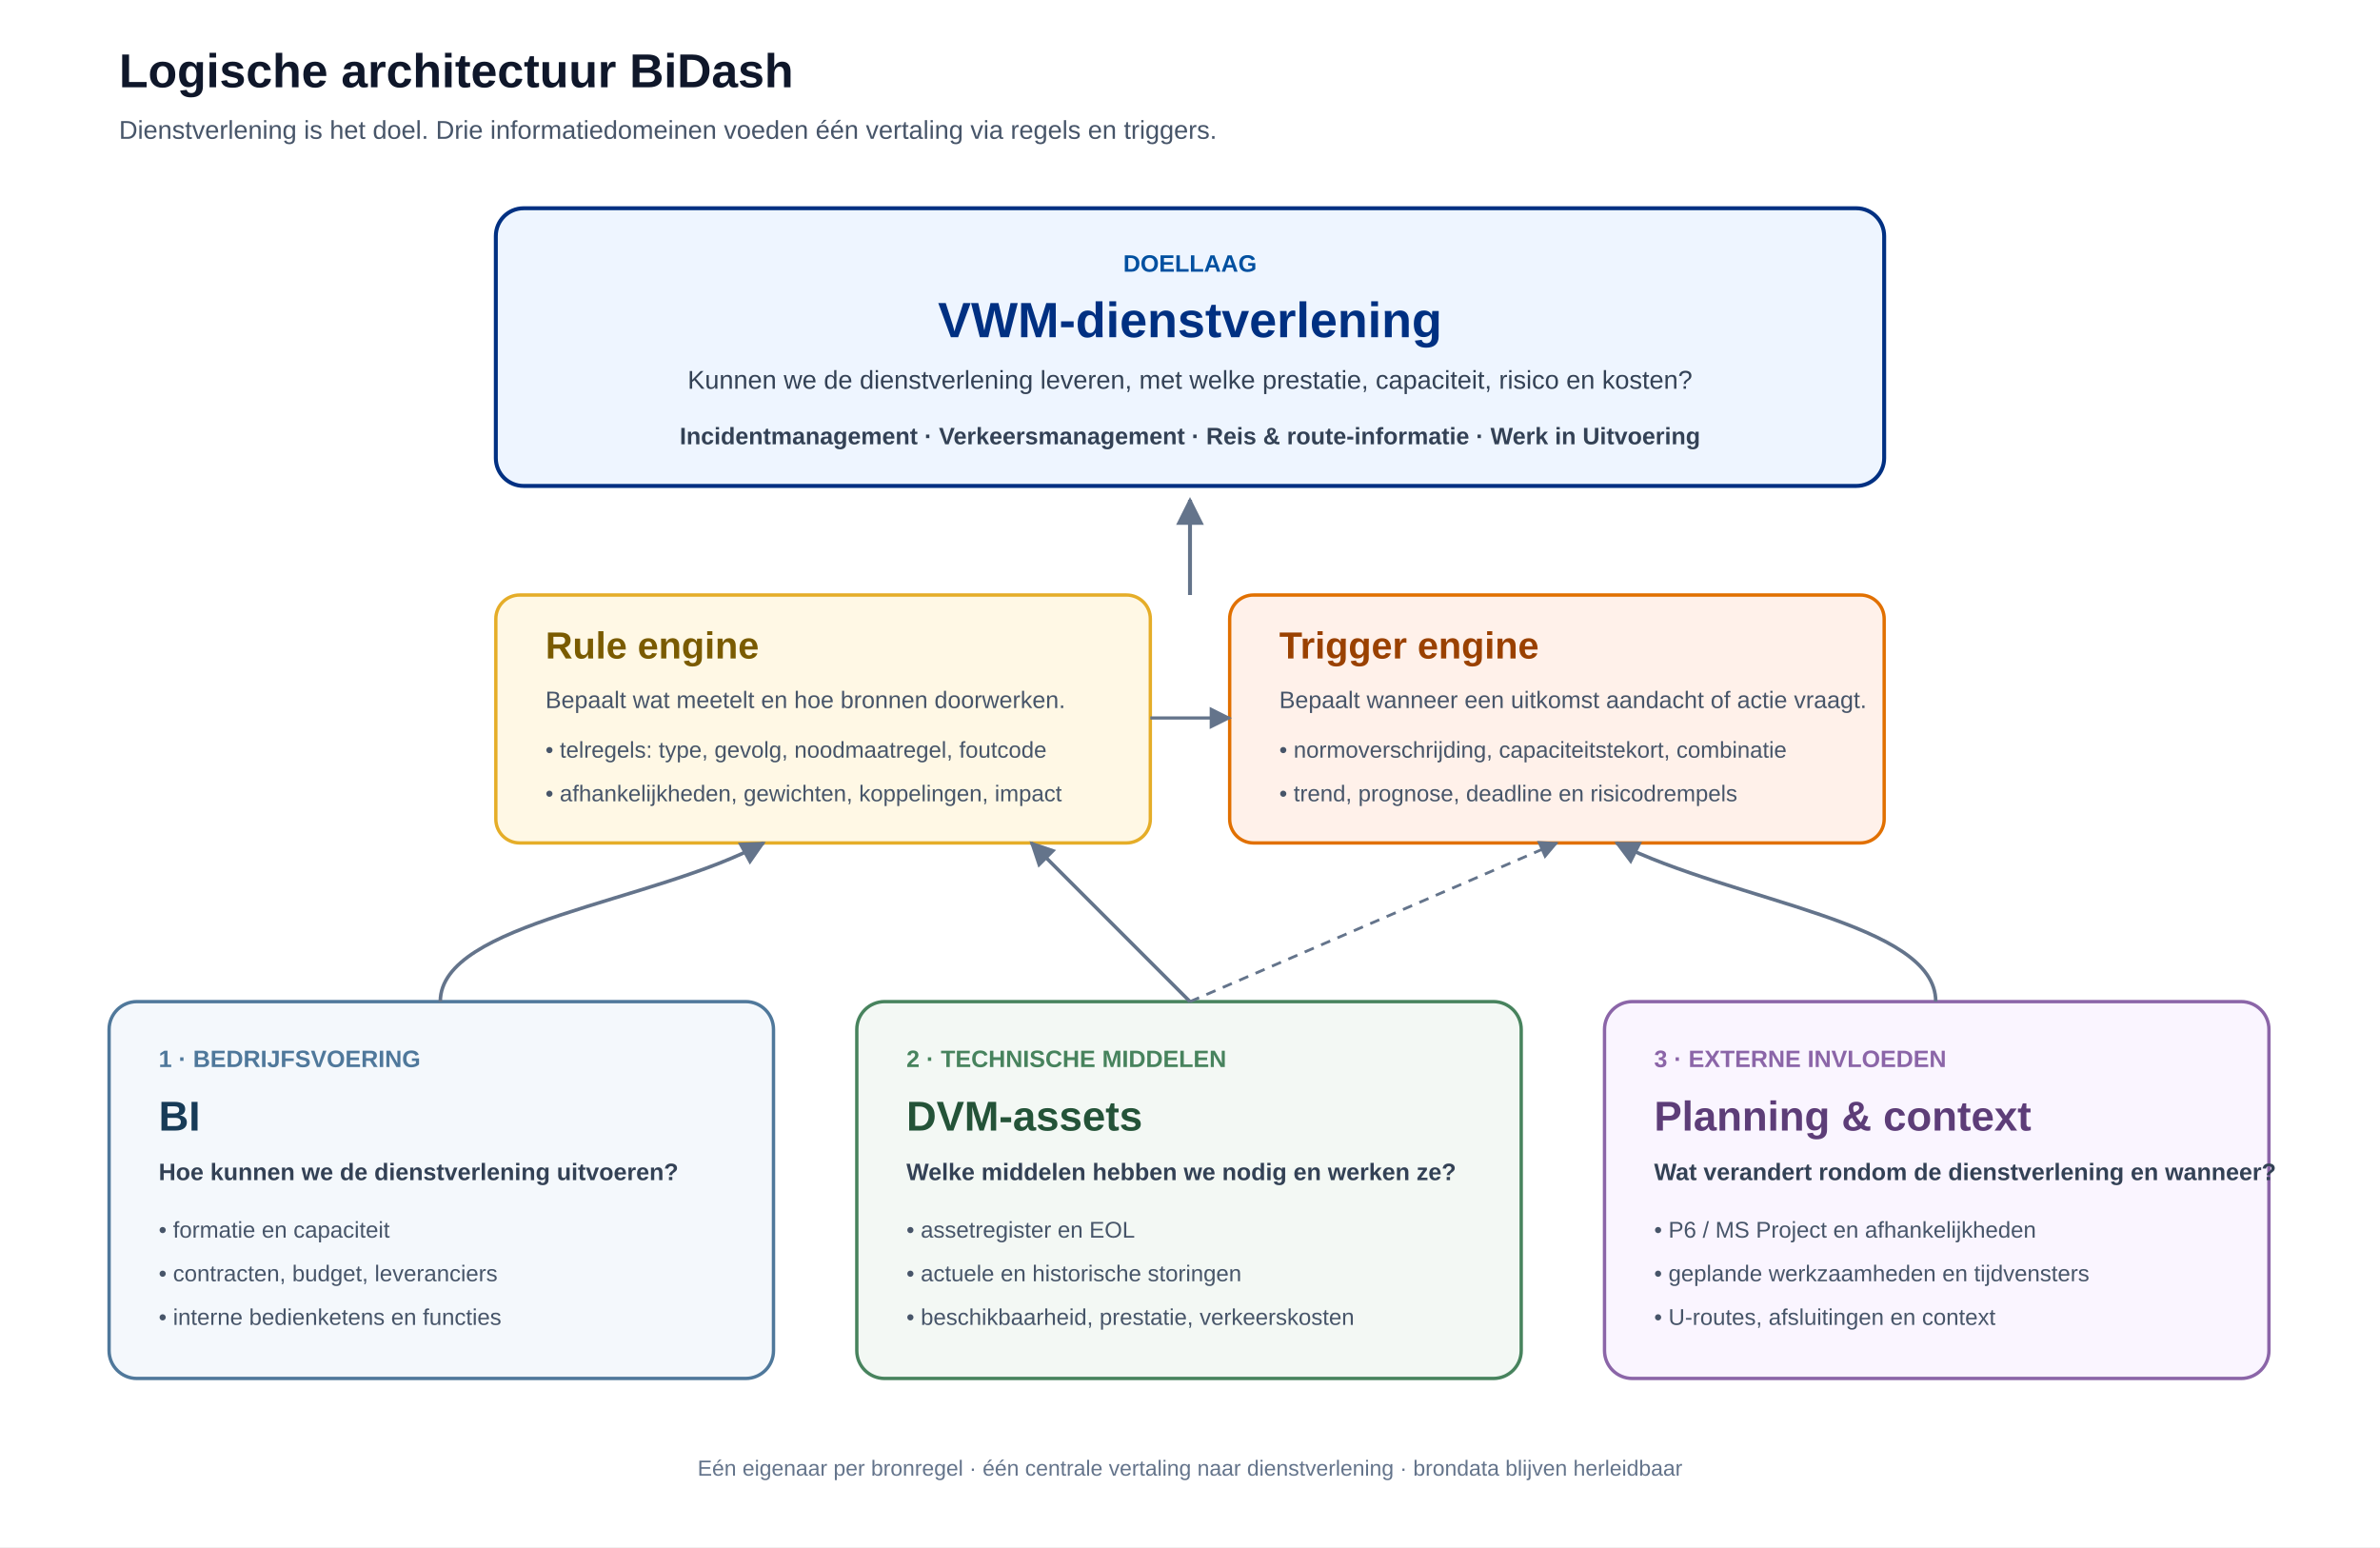
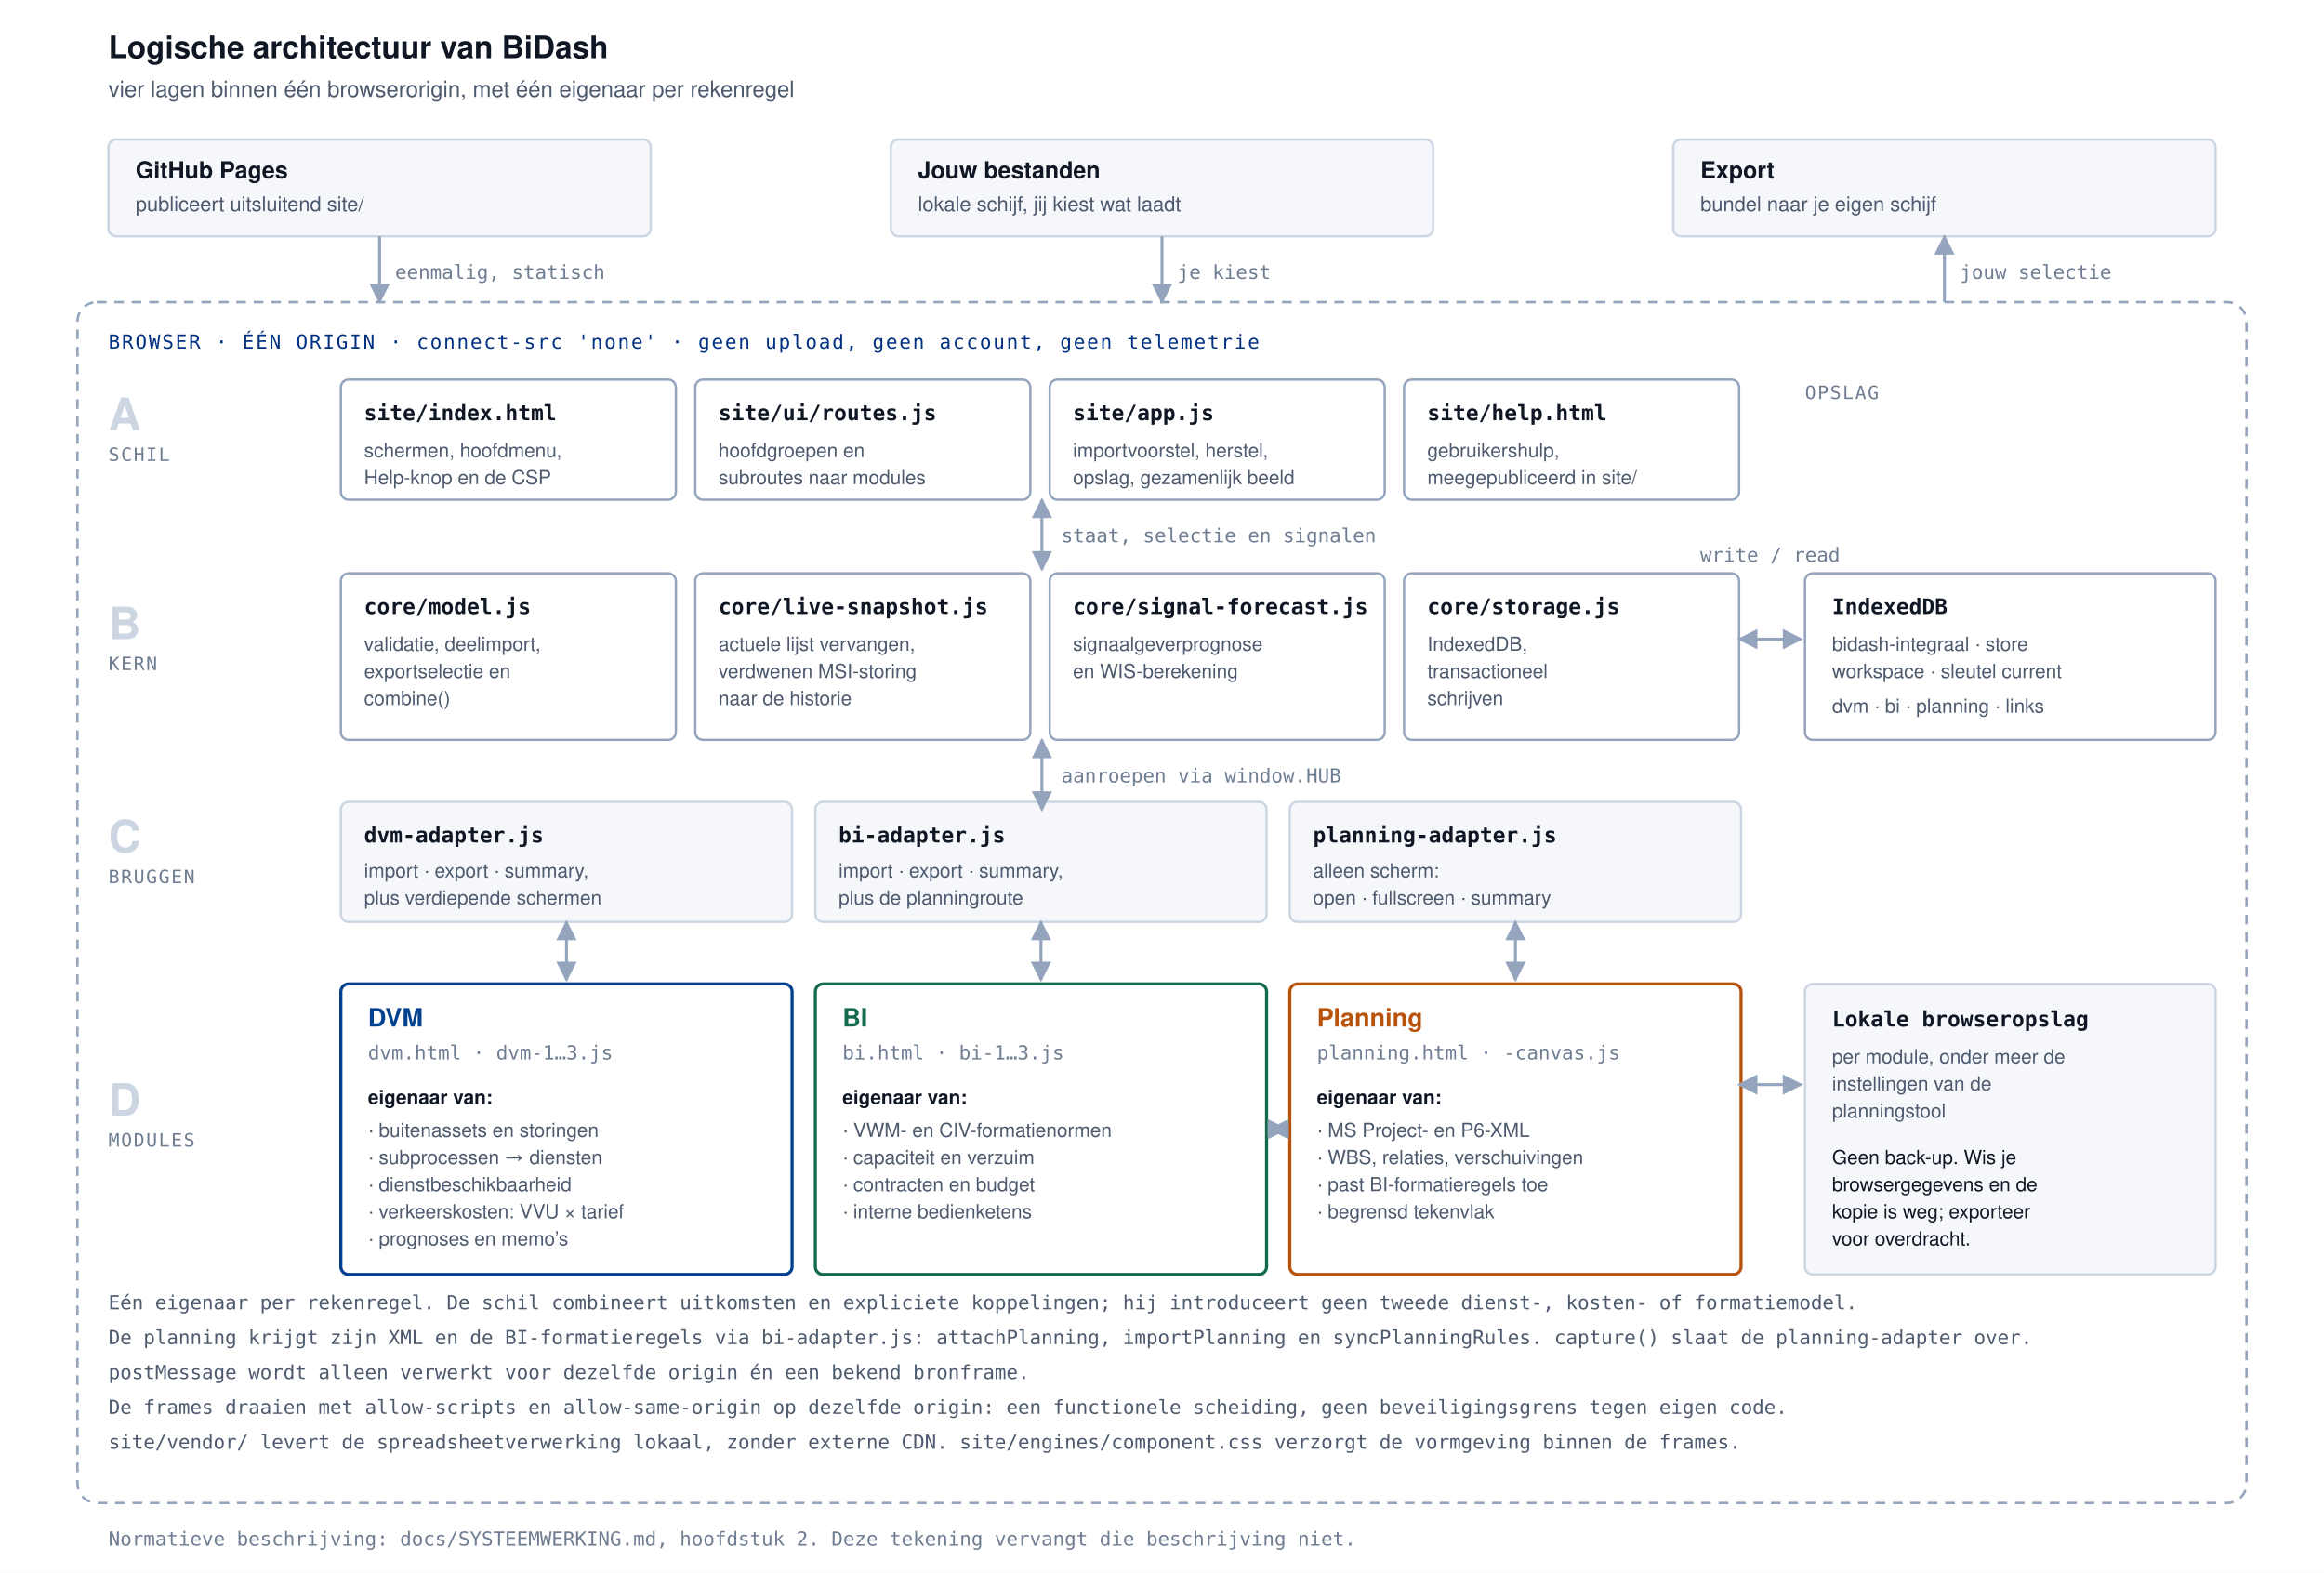
- <svg xmlns="http://www.w3.org/2000/svg" viewBox="0 0 1200 780" width="1200" height="780" role="img" aria-label="Logische architectuur van BiDash: dienstverlening bovenaan, rule engine en trigger engine in het midden, en bedrijfsvoering, technische assets en planning als drie informatiedomeinen daaronder.">
-   <rect width="1200" height="780" fill="#fff" />
+ <svg xmlns="http://www.w3.org/2000/svg" viewBox="0 0 1200 812" width="1200" height="812" role="img" aria-label="Logische architectuur van BiDash in vier lagen binnen één browserorigin: de schil met schermen en orchestratie, de kern met gedeelde contracten, de bruggen via window.HUB, en de drie rekenmodules DVM, BI en planning in eigen iframes, met daarnaast de lokale opslag.">
+   <rect x="0" y="0" width="1200" height="812" fill="#ffffff" />
  <defs>
-     <marker id="a" viewBox="0 0 10 10" refX="9" refY="5" markerWidth="7" markerHeight="7" orient="auto">
-       <path d="M0 0L10 5L0 10z" fill="#64748b" />
+     <marker id="a" viewBox="0 0 10 10" refX="9" refY="5" markerWidth="7" markerHeight="7" orient="auto-start-reverse">
+       <path d="M0 0 L10 5 L0 10 z" fill="#93a4bc" />
    </marker>
  </defs>
-   <g font-family="Segoe UI,Arial,sans-serif">
-     <text x="60" y="44" font-size="24" font-weight="700" fill="#0f172a">Logische architectuur BiDash</text>
-     <text x="60" y="70" font-size="13" fill="#475569">Dienstverlening is het doel. Drie informatiedomeinen voeden één vertaling via regels en triggers.</text>
-     <rect x="250" y="105" width="700" height="140" rx="14" fill="#eef5ff" stroke="#003082" stroke-width="2" />
-     <text x="600" y="137" text-anchor="middle" font-size="12" font-weight="700" fill="#0050a0">DOELLAAG</text>
-     <text x="600" y="170" text-anchor="middle" font-size="25" font-weight="700" fill="#003082">VWM-dienstverlening</text>
-     <text x="600" y="196" text-anchor="middle" font-size="13" fill="#334155">Kunnen we de dienstverlening leveren, met welke prestatie, capaciteit, risico en kosten?</text>
-     <text x="600" y="224" text-anchor="middle" font-size="12" font-weight="600" fill="#334155">Incidentmanagement · Verkeersmanagement · Reis &amp; route-informatie · Werk in Uitvoering</text>
-     <line x1="600" y1="300" x2="600" y2="252" stroke="#64748b" stroke-width="2" marker-end="url(#a)" />
-     <rect x="250" y="300" width="330" height="125" rx="12" fill="#fff8e5" stroke="#e5ad28" stroke-width="1.7" />
-     <text x="275" y="332" font-size="19" font-weight="700" fill="#7a5b00">Rule engine</text>
-     <text x="275" y="357" font-size="12" fill="#475569">Bepaalt wat meetelt en hoe bronnen doorwerken.</text>
-     <text x="275" y="382" font-size="11.5" fill="#475569">• telregels: type, gevolg, noodmaatregel, foutcode</text>
-     <text x="275" y="404" font-size="11.5" fill="#475569">• afhankelijkheden, gewichten, koppelingen, impact</text>
-     <rect x="620" y="300" width="330" height="125" rx="12" fill="#fff1ea" stroke="#e17000" stroke-width="1.7" />
-     <text x="645" y="332" font-size="19" font-weight="700" fill="#9a4100">Trigger engine</text>
-     <text x="645" y="357" font-size="12" fill="#475569">Bepaalt wanneer een uitkomst aandacht of actie vraagt.</text>
-     <text x="645" y="382" font-size="11.5" fill="#475569">• normoverschrijding, capaciteitstekort, combinatie</text>
-     <text x="645" y="404" font-size="11.5" fill="#475569">• trend, prognose, deadline en risicodrempels</text>
-     <line x1="580" y1="362" x2="620" y2="362" stroke="#64748b" stroke-width="1.6" marker-end="url(#a)" />
-     <rect x="55" y="505" width="335" height="190" rx="14" fill="#f4f8fc" stroke="#4f789b" stroke-width="1.7" />
-     <text x="80" y="538" font-size="12" font-weight="700" fill="#4f789b">1 · BEDRIJFSVOERING</text>
-     <text x="80" y="570" font-size="21" font-weight="700" fill="#173b57">BI</text>
-     <text x="80" y="595" font-size="12" font-weight="600" fill="#334155">Hoe kunnen we de dienstverlening uitvoeren?</text>
-     <text x="80" y="624" font-size="11.5" fill="#475569">• formatie en capaciteit</text>
-     <text x="80" y="646" font-size="11.5" fill="#475569">• contracten, budget, leveranciers</text>
-     <text x="80" y="668" font-size="11.5" fill="#475569">• interne bedienketens en functies</text>
-     <rect x="432" y="505" width="335" height="190" rx="14" fill="#f3f8f4" stroke="#47835d" stroke-width="1.7" />
-     <text x="457" y="538" font-size="12" font-weight="700" fill="#47835d">2 · TECHNISCHE MIDDELEN</text>
-     <text x="457" y="570" font-size="21" font-weight="700" fill="#245338">DVM-assets</text>
-     <text x="457" y="595" font-size="12" font-weight="600" fill="#334155">Welke middelen hebben we nodig en werken ze?</text>
-     <text x="457" y="624" font-size="11.5" fill="#475569">• assetregister en EOL</text>
-     <text x="457" y="646" font-size="11.5" fill="#475569">• actuele en historische storingen</text>
-     <text x="457" y="668" font-size="11.5" fill="#475569">• beschikbaarheid, prestatie, verkeerskosten</text>
-     <rect x="809" y="505" width="335" height="190" rx="14" fill="#faf5ff" stroke="#8b65a8" stroke-width="1.7" />
-     <text x="834" y="538" font-size="12" font-weight="700" fill="#8b65a8">3 · EXTERNE INVLOEDEN</text>
-     <text x="834" y="570" font-size="21" font-weight="700" fill="#5d3d78">Planning &amp; context</text>
-     <text x="834" y="595" font-size="12" font-weight="600" fill="#334155">Wat verandert rondom de dienstverlening en wanneer?</text>
-     <text x="834" y="624" font-size="11.5" fill="#475569">• P6 / MS Project en afhankelijkheden</text>
-     <text x="834" y="646" font-size="11.5" fill="#475569">• geplande werkzaamheden en tijdvensters</text>
-     <text x="834" y="668" font-size="11.5" fill="#475569">• U-routes, afsluitingen en context</text>
-     <path d="M222 505C222 465 330 455 385 425" fill="none" stroke="#64748b" stroke-width="1.8" marker-end="url(#a)" />
-     <path d="M600 505L520 425" fill="none" stroke="#64748b" stroke-width="1.8" marker-end="url(#a)" />
-     <path d="M976 505C976 465 875 455 815 425" fill="none" stroke="#64748b" stroke-width="1.8" marker-end="url(#a)" />
-     <path d="M600 505L785 425" fill="none" stroke="#64748b" stroke-width="1.4" stroke-dasharray="5 4" marker-end="url(#a)" />
-     <text x="600" y="744" text-anchor="middle" font-size="11" fill="#64748b">Eén eigenaar per bronregel · één centrale vertaling naar dienstverlening · brondata blijven herleidbaar</text>
-   </g>
+   <text x="56" y="30" font-family="'Segoe UI',Helvetica,Arial,sans-serif" font-size="16" font-weight="600" fill="#0f1724" text-anchor="start">Logische architectuur van BiDash</text>
+   <text x="56" y="50" font-family="'Segoe UI',Helvetica,Arial,sans-serif" font-size="11.5" font-weight="400" fill="#4d5a6e" text-anchor="start">vier lagen binnen één browserorigin, met één eigenaar per rekenregel</text>
+   <rect x="56" y="72" width="280" height="50" rx="4" fill="#f5f7fb" stroke="#ccd5e2" stroke-width="1.2" />
+   <text x="70" y="92" font-family="'Segoe UI',Helvetica,Arial,sans-serif" font-size="12" font-weight="600" fill="#0f1724" text-anchor="start">GitHub Pages</text>
+   <text x="70" y="109" font-family="'Segoe UI',Helvetica,Arial,sans-serif" font-size="10.5" font-weight="400" fill="#4d5a6e" text-anchor="start">publiceert uitsluitend site/</text>
+   <rect x="460" y="72" width="280" height="50" rx="4" fill="#f5f7fb" stroke="#ccd5e2" stroke-width="1.2" />
+   <text x="474" y="92" font-family="'Segoe UI',Helvetica,Arial,sans-serif" font-size="12" font-weight="600" fill="#0f1724" text-anchor="start">Jouw bestanden</text>
+   <text x="474" y="109" font-family="'Segoe UI',Helvetica,Arial,sans-serif" font-size="10.5" font-weight="400" fill="#4d5a6e" text-anchor="start">lokale schijf, jij kiest wat laadt</text>
+   <rect x="864" y="72" width="280" height="50" rx="4" fill="#f5f7fb" stroke="#ccd5e2" stroke-width="1.2" />
+   <text x="878" y="92" font-family="'Segoe UI',Helvetica,Arial,sans-serif" font-size="12" font-weight="600" fill="#0f1724" text-anchor="start">Export</text>
+   <text x="878" y="109" font-family="'Segoe UI',Helvetica,Arial,sans-serif" font-size="10.5" font-weight="400" fill="#4d5a6e" text-anchor="start">bundel naar je eigen schijf</text>
+   <line x1="196" y1="122" x2="196" y2="156" stroke="#93a4bc" stroke-width="1.5" fill="none" marker-end="url(#a)" />
+   <text x="204" y="144" font-family="'DejaVu Sans Mono',Consolas,monospace" font-size="10" font-weight="400" fill="#6f7d92" text-anchor="start">eenmalig, statisch</text>
+   <line x1="600" y1="122" x2="600" y2="156" stroke="#93a4bc" stroke-width="1.5" fill="none" marker-end="url(#a)" />
+   <text x="608" y="144" font-family="'DejaVu Sans Mono',Consolas,monospace" font-size="10" font-weight="400" fill="#6f7d92" text-anchor="start">je kiest</text>
+   <line x1="1004" y1="156" x2="1004" y2="122" stroke="#93a4bc" stroke-width="1.5" fill="none" marker-end="url(#a)" />
+   <text x="1012" y="144" font-family="'DejaVu Sans Mono',Consolas,monospace" font-size="10" font-weight="400" fill="#6f7d92" text-anchor="start">jouw selectie</text>
+   <rect x="40" y="156" width="1120" height="620" rx="10" fill="none" stroke="#93a4bc" stroke-width="1.25" stroke-dasharray="5 4" />
+   <text x="56" y="180" font-family="'DejaVu Sans Mono',Consolas,monospace" font-size="10" font-weight="400" fill="#003082" text-anchor="start" letter-spacing="0.09em">BROWSER · ÉÉN ORIGIN · connect-src 'none' · geen upload, geen account, geen telemetrie</text>
+   <text x="56" y="222" font-family="'Segoe UI',Helvetica,Arial,sans-serif" font-size="23" font-weight="700" fill="#ccd5e2" text-anchor="start">A</text>
+   <text x="56" y="238" font-family="'DejaVu Sans Mono',Consolas,monospace" font-size="9.5" font-weight="400" fill="#6f7d92" text-anchor="start" letter-spacing="0.08em">SCHIL</text>
+   <text x="56" y="330" font-family="'Segoe UI',Helvetica,Arial,sans-serif" font-size="23" font-weight="700" fill="#ccd5e2" text-anchor="start">B</text>
+   <text x="56" y="346" font-family="'DejaVu Sans Mono',Consolas,monospace" font-size="9.5" font-weight="400" fill="#6f7d92" text-anchor="start" letter-spacing="0.08em">KERN</text>
+   <text x="56" y="440" font-family="'Segoe UI',Helvetica,Arial,sans-serif" font-size="23" font-weight="700" fill="#ccd5e2" text-anchor="start">C</text>
+   <text x="56" y="456" font-family="'DejaVu Sans Mono',Consolas,monospace" font-size="9.5" font-weight="400" fill="#6f7d92" text-anchor="start" letter-spacing="0.08em">BRUGGEN</text>
+   <text x="56" y="576" font-family="'Segoe UI',Helvetica,Arial,sans-serif" font-size="23" font-weight="700" fill="#ccd5e2" text-anchor="start">D</text>
+   <text x="56" y="592" font-family="'DejaVu Sans Mono',Consolas,monospace" font-size="9.5" font-weight="400" fill="#6f7d92" text-anchor="start" letter-spacing="0.08em">MODULES</text>
+   <text x="932" y="206" font-family="'DejaVu Sans Mono',Consolas,monospace" font-size="9.5" font-weight="400" fill="#6f7d92" text-anchor="start" letter-spacing="0.08em">OPSLAG</text>
+   <rect x="176" y="196" width="173" height="62" rx="4" fill="#ffffff" stroke="#93a4bc" stroke-width="1.2" />
+   <text x="188" y="217" font-family="'DejaVu Sans Mono',Consolas,monospace" font-size="11" font-weight="600" fill="#0f1724" text-anchor="start">site/index.html</text>
+   <text x="188" y="236" font-family="'Segoe UI',Helvetica,Arial,sans-serif" font-size="10" font-weight="400" fill="#4d5a6e" text-anchor="start">schermen, hoofdmenu,</text>
+   <text x="188" y="250" font-family="'Segoe UI',Helvetica,Arial,sans-serif" font-size="10" font-weight="400" fill="#4d5a6e" text-anchor="start">Help-knop en de CSP</text>
+   <rect x="359" y="196" width="173" height="62" rx="4" fill="#ffffff" stroke="#93a4bc" stroke-width="1.2" />
+   <text x="371" y="217" font-family="'DejaVu Sans Mono',Consolas,monospace" font-size="11" font-weight="600" fill="#0f1724" text-anchor="start">site/ui/routes.js</text>
+   <text x="371" y="236" font-family="'Segoe UI',Helvetica,Arial,sans-serif" font-size="10" font-weight="400" fill="#4d5a6e" text-anchor="start">hoofdgroepen en</text>
+   <text x="371" y="250" font-family="'Segoe UI',Helvetica,Arial,sans-serif" font-size="10" font-weight="400" fill="#4d5a6e" text-anchor="start">subroutes naar modules</text>
+   <rect x="542" y="196" width="173" height="62" rx="4" fill="#ffffff" stroke="#93a4bc" stroke-width="1.2" />
+   <text x="554" y="217" font-family="'DejaVu Sans Mono',Consolas,monospace" font-size="11" font-weight="600" fill="#0f1724" text-anchor="start">site/app.js</text>
+   <text x="554" y="236" font-family="'Segoe UI',Helvetica,Arial,sans-serif" font-size="10" font-weight="400" fill="#4d5a6e" text-anchor="start">importvoorstel, herstel,</text>
+   <text x="554" y="250" font-family="'Segoe UI',Helvetica,Arial,sans-serif" font-size="10" font-weight="400" fill="#4d5a6e" text-anchor="start">opslag, gezamenlijk beeld</text>
+   <rect x="725" y="196" width="173" height="62" rx="4" fill="#ffffff" stroke="#93a4bc" stroke-width="1.2" />
+   <text x="737" y="217" font-family="'DejaVu Sans Mono',Consolas,monospace" font-size="11" font-weight="600" fill="#0f1724" text-anchor="start">site/help.html</text>
+   <text x="737" y="236" font-family="'Segoe UI',Helvetica,Arial,sans-serif" font-size="10" font-weight="400" fill="#4d5a6e" text-anchor="start">gebruikershulp,</text>
+   <text x="737" y="250" font-family="'Segoe UI',Helvetica,Arial,sans-serif" font-size="10" font-weight="400" fill="#4d5a6e" text-anchor="start">meegepubliceerd in site/</text>
+   <rect x="176" y="296" width="173" height="86" rx="4" fill="#ffffff" stroke="#93a4bc" stroke-width="1.2" />
+   <text x="188" y="317" font-family="'DejaVu Sans Mono',Consolas,monospace" font-size="11" font-weight="600" fill="#0f1724" text-anchor="start">core/model.js</text>
+   <text x="188" y="336" font-family="'Segoe UI',Helvetica,Arial,sans-serif" font-size="10" font-weight="400" fill="#4d5a6e" text-anchor="start">validatie, deelimport,</text>
+   <text x="188" y="350" font-family="'Segoe UI',Helvetica,Arial,sans-serif" font-size="10" font-weight="400" fill="#4d5a6e" text-anchor="start">exportselectie en</text>
+   <text x="188" y="364" font-family="'Segoe UI',Helvetica,Arial,sans-serif" font-size="10" font-weight="400" fill="#4d5a6e" text-anchor="start">combine()</text>
+   <rect x="359" y="296" width="173" height="86" rx="4" fill="#ffffff" stroke="#93a4bc" stroke-width="1.2" />
+   <text x="371" y="317" font-family="'DejaVu Sans Mono',Consolas,monospace" font-size="11" font-weight="600" fill="#0f1724" text-anchor="start">core/live-snapshot.js</text>
+   <text x="371" y="336" font-family="'Segoe UI',Helvetica,Arial,sans-serif" font-size="10" font-weight="400" fill="#4d5a6e" text-anchor="start">actuele lijst vervangen,</text>
+   <text x="371" y="350" font-family="'Segoe UI',Helvetica,Arial,sans-serif" font-size="10" font-weight="400" fill="#4d5a6e" text-anchor="start">verdwenen MSI-storing</text>
+   <text x="371" y="364" font-family="'Segoe UI',Helvetica,Arial,sans-serif" font-size="10" font-weight="400" fill="#4d5a6e" text-anchor="start">naar de historie</text>
+   <rect x="542" y="296" width="173" height="86" rx="4" fill="#ffffff" stroke="#93a4bc" stroke-width="1.2" />
+   <text x="554" y="317" font-family="'DejaVu Sans Mono',Consolas,monospace" font-size="11" font-weight="600" fill="#0f1724" text-anchor="start">core/signal-forecast.js</text>
+   <text x="554" y="336" font-family="'Segoe UI',Helvetica,Arial,sans-serif" font-size="10" font-weight="400" fill="#4d5a6e" text-anchor="start">signaalgeverprognose</text>
+   <text x="554" y="350" font-family="'Segoe UI',Helvetica,Arial,sans-serif" font-size="10" font-weight="400" fill="#4d5a6e" text-anchor="start">en WIS-berekening</text>
+   <rect x="725" y="296" width="173" height="86" rx="4" fill="#ffffff" stroke="#93a4bc" stroke-width="1.2" />
+   <text x="737" y="317" font-family="'DejaVu Sans Mono',Consolas,monospace" font-size="11" font-weight="600" fill="#0f1724" text-anchor="start">core/storage.js</text>
+   <text x="737" y="336" font-family="'Segoe UI',Helvetica,Arial,sans-serif" font-size="10" font-weight="400" fill="#4d5a6e" text-anchor="start">IndexedDB,</text>
+   <text x="737" y="350" font-family="'Segoe UI',Helvetica,Arial,sans-serif" font-size="10" font-weight="400" fill="#4d5a6e" text-anchor="start">transactioneel</text>
+   <text x="737" y="364" font-family="'Segoe UI',Helvetica,Arial,sans-serif" font-size="10" font-weight="400" fill="#4d5a6e" text-anchor="start">schrijven</text>
+   <rect x="176" y="414" width="233" height="62" rx="4" fill="#f5f7fb" stroke="#ccd5e2" stroke-width="1.2" />
+   <text x="188" y="435" font-family="'DejaVu Sans Mono',Consolas,monospace" font-size="11" font-weight="600" fill="#0f1724" text-anchor="start">dvm-adapter.js</text>
+   <text x="188" y="453" font-family="'Segoe UI',Helvetica,Arial,sans-serif" font-size="10" font-weight="400" fill="#4d5a6e" text-anchor="start">import · export · summary,</text>
+   <text x="188" y="467" font-family="'Segoe UI',Helvetica,Arial,sans-serif" font-size="10" font-weight="400" fill="#4d5a6e" text-anchor="start">plus verdiepende schermen</text>
+   <rect x="421" y="414" width="233" height="62" rx="4" fill="#f5f7fb" stroke="#ccd5e2" stroke-width="1.2" />
+   <text x="433" y="435" font-family="'DejaVu Sans Mono',Consolas,monospace" font-size="11" font-weight="600" fill="#0f1724" text-anchor="start">bi-adapter.js</text>
+   <text x="433" y="453" font-family="'Segoe UI',Helvetica,Arial,sans-serif" font-size="10" font-weight="400" fill="#4d5a6e" text-anchor="start">import · export · summary,</text>
+   <text x="433" y="467" font-family="'Segoe UI',Helvetica,Arial,sans-serif" font-size="10" font-weight="400" fill="#4d5a6e" text-anchor="start">plus de planningroute</text>
+   <rect x="666" y="414" width="233" height="62" rx="4" fill="#f5f7fb" stroke="#ccd5e2" stroke-width="1.2" />
+   <text x="678" y="435" font-family="'DejaVu Sans Mono',Consolas,monospace" font-size="11" font-weight="600" fill="#0f1724" text-anchor="start">planning-adapter.js</text>
+   <text x="678" y="453" font-family="'Segoe UI',Helvetica,Arial,sans-serif" font-size="10" font-weight="400" fill="#4d5a6e" text-anchor="start">alleen scherm:</text>
+   <text x="678" y="467" font-family="'Segoe UI',Helvetica,Arial,sans-serif" font-size="10" font-weight="400" fill="#4d5a6e" text-anchor="start">open · fullscreen · summary</text>
+   <rect x="176" y="508" width="233" height="150" rx="4" fill="#ffffff" stroke="#00408f" stroke-width="1.6" />
+   <text x="190" y="530" font-family="'Segoe UI',Helvetica,Arial,sans-serif" font-size="13" font-weight="600" fill="#00408f" text-anchor="start">DVM</text>
+   <text x="190" y="547" font-family="'DejaVu Sans Mono',Consolas,monospace" font-size="10" font-weight="400" fill="#6f7d92" text-anchor="start">dvm.html · dvm-1…3.js</text>
+   <text x="190" y="570" font-family="'Segoe UI',Helvetica,Arial,sans-serif" font-size="10" font-weight="600" fill="#0f1724" text-anchor="start">eigenaar van:</text>
+   <text x="190" y="587" font-family="'Segoe UI',Helvetica,Arial,sans-serif" font-size="10" font-weight="400" fill="#4d5a6e" text-anchor="start">· buitenassets en storingen</text>
+   <text x="190" y="601" font-family="'Segoe UI',Helvetica,Arial,sans-serif" font-size="10" font-weight="400" fill="#4d5a6e" text-anchor="start">· subprocessen → diensten</text>
+   <text x="190" y="615" font-family="'Segoe UI',Helvetica,Arial,sans-serif" font-size="10" font-weight="400" fill="#4d5a6e" text-anchor="start">· dienstbeschikbaarheid</text>
+   <text x="190" y="629" font-family="'Segoe UI',Helvetica,Arial,sans-serif" font-size="10" font-weight="400" fill="#4d5a6e" text-anchor="start">· verkeerskosten: VVU × tarief</text>
+   <text x="190" y="643" font-family="'Segoe UI',Helvetica,Arial,sans-serif" font-size="10" font-weight="400" fill="#4d5a6e" text-anchor="start">· prognoses en memo’s</text>
+   <rect x="421" y="508" width="233" height="150" rx="4" fill="#ffffff" stroke="#146b4c" stroke-width="1.6" />
+   <text x="435" y="530" font-family="'Segoe UI',Helvetica,Arial,sans-serif" font-size="13" font-weight="600" fill="#146b4c" text-anchor="start">BI</text>
+   <text x="435" y="547" font-family="'DejaVu Sans Mono',Consolas,monospace" font-size="10" font-weight="400" fill="#6f7d92" text-anchor="start">bi.html · bi-1…3.js</text>
+   <text x="435" y="570" font-family="'Segoe UI',Helvetica,Arial,sans-serif" font-size="10" font-weight="600" fill="#0f1724" text-anchor="start">eigenaar van:</text>
+   <text x="435" y="587" font-family="'Segoe UI',Helvetica,Arial,sans-serif" font-size="10" font-weight="400" fill="#4d5a6e" text-anchor="start">· VWM- en CIV-formatienormen</text>
+   <text x="435" y="601" font-family="'Segoe UI',Helvetica,Arial,sans-serif" font-size="10" font-weight="400" fill="#4d5a6e" text-anchor="start">· capaciteit en verzuim</text>
+   <text x="435" y="615" font-family="'Segoe UI',Helvetica,Arial,sans-serif" font-size="10" font-weight="400" fill="#4d5a6e" text-anchor="start">· contracten en budget</text>
+   <text x="435" y="629" font-family="'Segoe UI',Helvetica,Arial,sans-serif" font-size="10" font-weight="400" fill="#4d5a6e" text-anchor="start">· interne bedienketens</text>
+   <rect x="666" y="508" width="233" height="150" rx="4" fill="#ffffff" stroke="#b8530b" stroke-width="1.6" />
+   <text x="680" y="530" font-family="'Segoe UI',Helvetica,Arial,sans-serif" font-size="13" font-weight="600" fill="#b8530b" text-anchor="start">Planning</text>
+   <text x="680" y="547" font-family="'DejaVu Sans Mono',Consolas,monospace" font-size="10" font-weight="400" fill="#6f7d92" text-anchor="start">planning.html · -canvas.js</text>
+   <text x="680" y="570" font-family="'Segoe UI',Helvetica,Arial,sans-serif" font-size="10" font-weight="600" fill="#0f1724" text-anchor="start">eigenaar van:</text>
+   <text x="680" y="587" font-family="'Segoe UI',Helvetica,Arial,sans-serif" font-size="10" font-weight="400" fill="#4d5a6e" text-anchor="start">· MS Project- en P6-XML</text>
+   <text x="680" y="601" font-family="'Segoe UI',Helvetica,Arial,sans-serif" font-size="10" font-weight="400" fill="#4d5a6e" text-anchor="start">· WBS, relaties, verschuivingen</text>
+   <text x="680" y="615" font-family="'Segoe UI',Helvetica,Arial,sans-serif" font-size="10" font-weight="400" fill="#4d5a6e" text-anchor="start">· past BI-formatieregels toe</text>
+   <text x="680" y="629" font-family="'Segoe UI',Helvetica,Arial,sans-serif" font-size="10" font-weight="400" fill="#4d5a6e" text-anchor="start">· begrensd tekenvlak</text>
+   <rect x="932" y="296" width="212" height="86" rx="4" fill="#ffffff" stroke="#93a4bc" stroke-width="1.2" />
+   <text x="946" y="317" font-family="'DejaVu Sans Mono',Consolas,monospace" font-size="11" font-weight="600" fill="#0f1724" text-anchor="start">IndexedDB</text>
+   <text x="946" y="336" font-family="'Segoe UI',Helvetica,Arial,sans-serif" font-size="10" font-weight="400" fill="#4d5a6e" text-anchor="start">bidash-integraal · store</text>
+   <text x="946" y="350" font-family="'Segoe UI',Helvetica,Arial,sans-serif" font-size="10" font-weight="400" fill="#4d5a6e" text-anchor="start">workspace · sleutel current</text>
+   <text x="946" y="368" font-family="'Segoe UI',Helvetica,Arial,sans-serif" font-size="10" font-weight="400" fill="#4d5a6e" text-anchor="start">dvm · bi · planning · links</text>
+   <rect x="932" y="508" width="212" height="150" rx="4" fill="#f5f7fb" stroke="#ccd5e2" stroke-width="1.2" />
+   <text x="946" y="530" font-family="'DejaVu Sans Mono',Consolas,monospace" font-size="11" font-weight="600" fill="#0f1724" text-anchor="start">Lokale browseropslag</text>
+   <text x="946" y="549" font-family="'Segoe UI',Helvetica,Arial,sans-serif" font-size="10" font-weight="400" fill="#4d5a6e" text-anchor="start">per module, onder meer de</text>
+   <text x="946" y="563" font-family="'Segoe UI',Helvetica,Arial,sans-serif" font-size="10" font-weight="400" fill="#4d5a6e" text-anchor="start">instellingen van de</text>
+   <text x="946" y="577" font-family="'Segoe UI',Helvetica,Arial,sans-serif" font-size="10" font-weight="400" fill="#4d5a6e" text-anchor="start">planningstool</text>
+   <text x="946" y="601" font-family="'Segoe UI',Helvetica,Arial,sans-serif" font-size="10" font-weight="400" fill="#0f1724" text-anchor="start">Geen back-up. Wis je</text>
+   <text x="946" y="615" font-family="'Segoe UI',Helvetica,Arial,sans-serif" font-size="10" font-weight="400" fill="#0f1724" text-anchor="start">browsergegevens en de</text>
+   <text x="946" y="629" font-family="'Segoe UI',Helvetica,Arial,sans-serif" font-size="10" font-weight="400" fill="#0f1724" text-anchor="start">kopie is weg; exporteer</text>
+   <text x="946" y="643" font-family="'Segoe UI',Helvetica,Arial,sans-serif" font-size="10" font-weight="400" fill="#0f1724" text-anchor="start">voor overdracht.</text>
+   <line x1="538" y1="258" x2="538" y2="294" stroke="#93a4bc" stroke-width="1.5" fill="none" marker-end="url(#a)" marker-start="url(#a)" />
+   <text x="548" y="280" font-family="'DejaVu Sans Mono',Consolas,monospace" font-size="10" font-weight="400" fill="#6f7d92" text-anchor="start">staat, selectie en signalen</text>
+   <line x1="538" y1="382" x2="538" y2="418" stroke="#93a4bc" stroke-width="1.5" fill="none" marker-end="url(#a)" marker-start="url(#a)" />
+   <text x="548" y="404" font-family="'DejaVu Sans Mono',Consolas,monospace" font-size="10" font-weight="400" fill="#6f7d92" text-anchor="start">aanroepen via window.HUB</text>
+   <line x1="292.5" y1="476" x2="292.5" y2="506" stroke="#93a4bc" stroke-width="1.5" fill="none" marker-end="url(#a)" marker-start="url(#a)" />
+   <line x1="537.5" y1="476" x2="537.5" y2="506" stroke="#93a4bc" stroke-width="1.5" fill="none" marker-end="url(#a)" marker-start="url(#a)" />
+   <line x1="782.5" y1="476" x2="782.5" y2="506" stroke="#93a4bc" stroke-width="1.5" fill="none" marker-end="url(#a)" marker-start="url(#a)" />
+   <line x1="656" y1="583" x2="664" y2="583" stroke="#93a4bc" stroke-width="1.5" fill="none" marker-end="url(#a)" marker-start="url(#a)" />
+   <line x1="898" y1="330" x2="930" y2="330" stroke="#93a4bc" stroke-width="1.5" fill="none" marker-end="url(#a)" marker-start="url(#a)" />
+   <text x="914" y="290" font-family="'DejaVu Sans Mono',Consolas,monospace" font-size="10" font-weight="400" fill="#6f7d92" text-anchor="middle">write / read</text>
+   <line x1="898" y1="560" x2="930" y2="560" stroke="#93a4bc" stroke-width="1.5" fill="none" marker-end="url(#a)" marker-start="url(#a)" />
+   <text x="56" y="676" font-family="'DejaVu Sans Mono',Consolas,monospace" font-size="10" font-weight="400" fill="#4d5a6e" text-anchor="start">Eén eigenaar per rekenregel. De schil combineert uitkomsten en expliciete koppelingen; hij introduceert geen tweede dienst-, kosten- of formatiemodel.</text>
+   <text x="56" y="694" font-family="'DejaVu Sans Mono',Consolas,monospace" font-size="10" font-weight="400" fill="#4d5a6e" text-anchor="start">De planning krijgt zijn XML en de BI-formatieregels via bi-adapter.js: attachPlanning, importPlanning en syncPlanningRules. capture() slaat de planning-adapter over.</text>
+   <text x="56" y="712" font-family="'DejaVu Sans Mono',Consolas,monospace" font-size="10" font-weight="400" fill="#4d5a6e" text-anchor="start">postMessage wordt alleen verwerkt voor dezelfde origin én een bekend bronframe.</text>
+   <text x="56" y="730" font-family="'DejaVu Sans Mono',Consolas,monospace" font-size="10" font-weight="400" fill="#4d5a6e" text-anchor="start">De frames draaien met allow-scripts en allow-same-origin op dezelfde origin: een functionele scheiding, geen beveiligingsgrens tegen eigen code.</text>
+   <text x="56" y="748" font-family="'DejaVu Sans Mono',Consolas,monospace" font-size="10" font-weight="400" fill="#4d5a6e" text-anchor="start">site/vendor/ levert de spreadsheetverwerking lokaal, zonder externe CDN. site/engines/component.css verzorgt de vormgeving binnen de frames.</text>
+   <text x="56" y="798" font-family="'DejaVu Sans Mono',Consolas,monospace" font-size="10" font-weight="400" fill="#6f7d92" text-anchor="start">Normatieve beschrijving: docs/SYSTEEMWERKING.md, hoofdstuk 2. Deze tekening vervangt die beschrijving niet.</text>
</svg>
